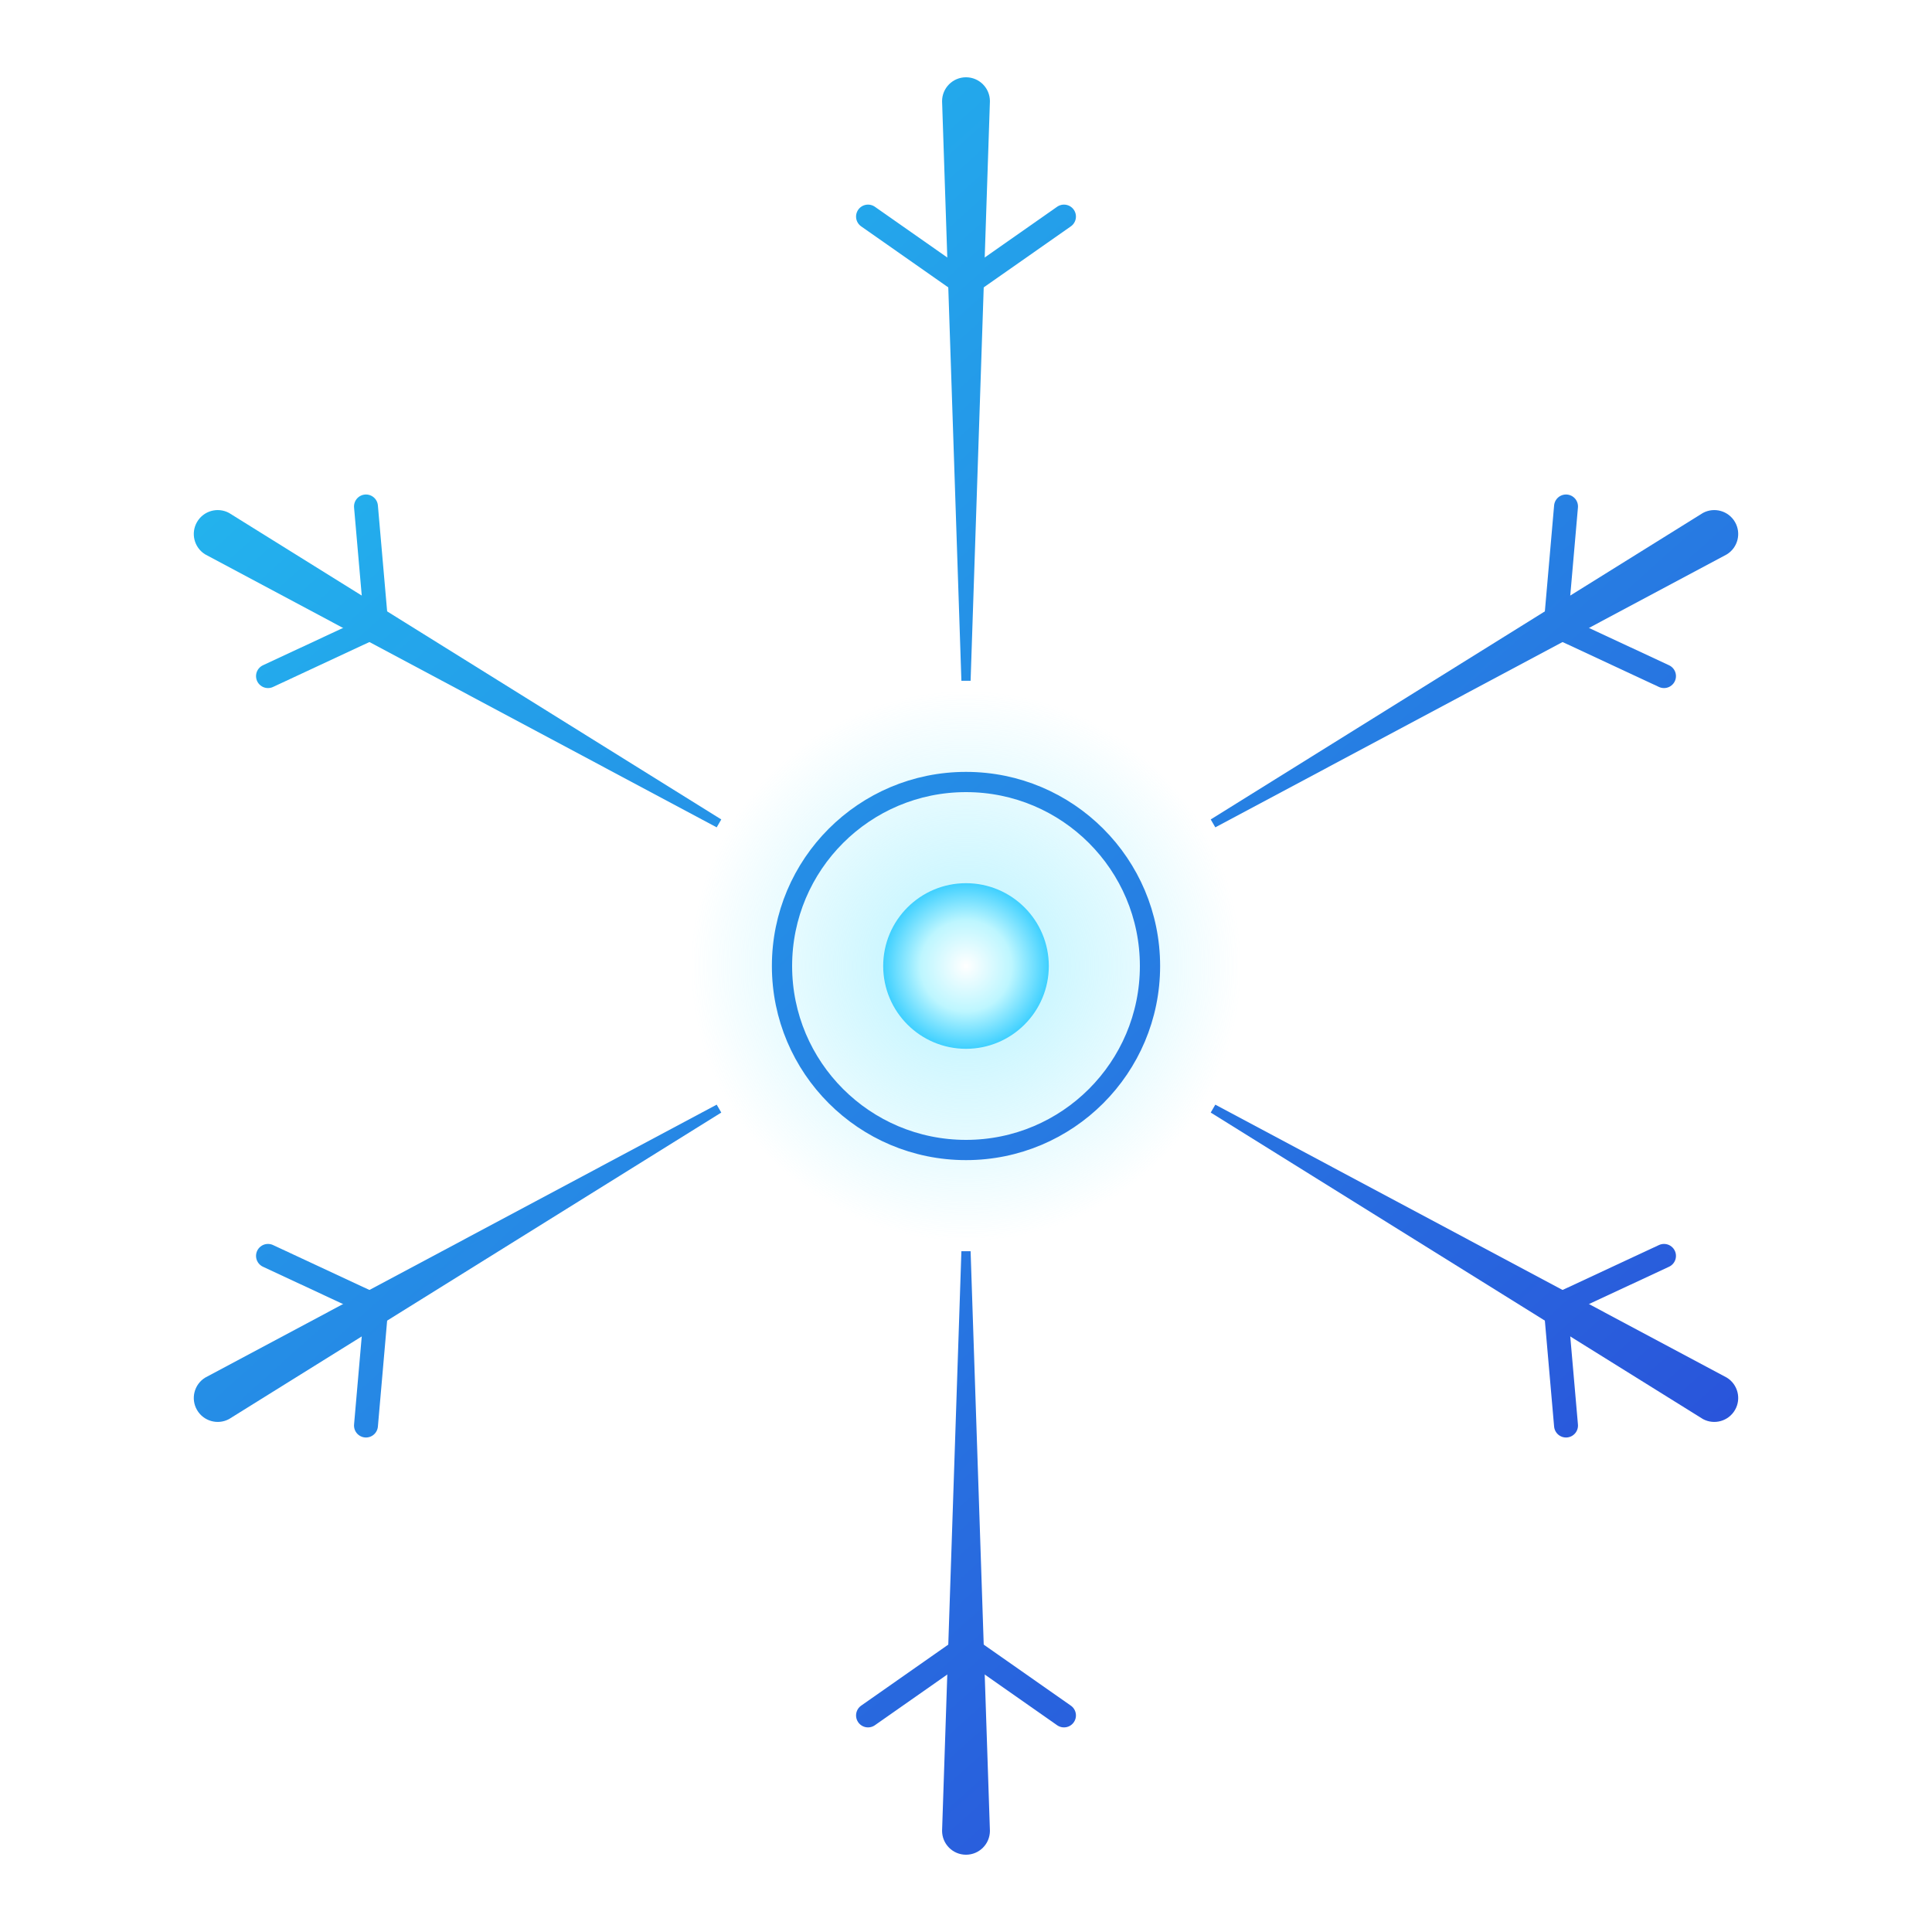
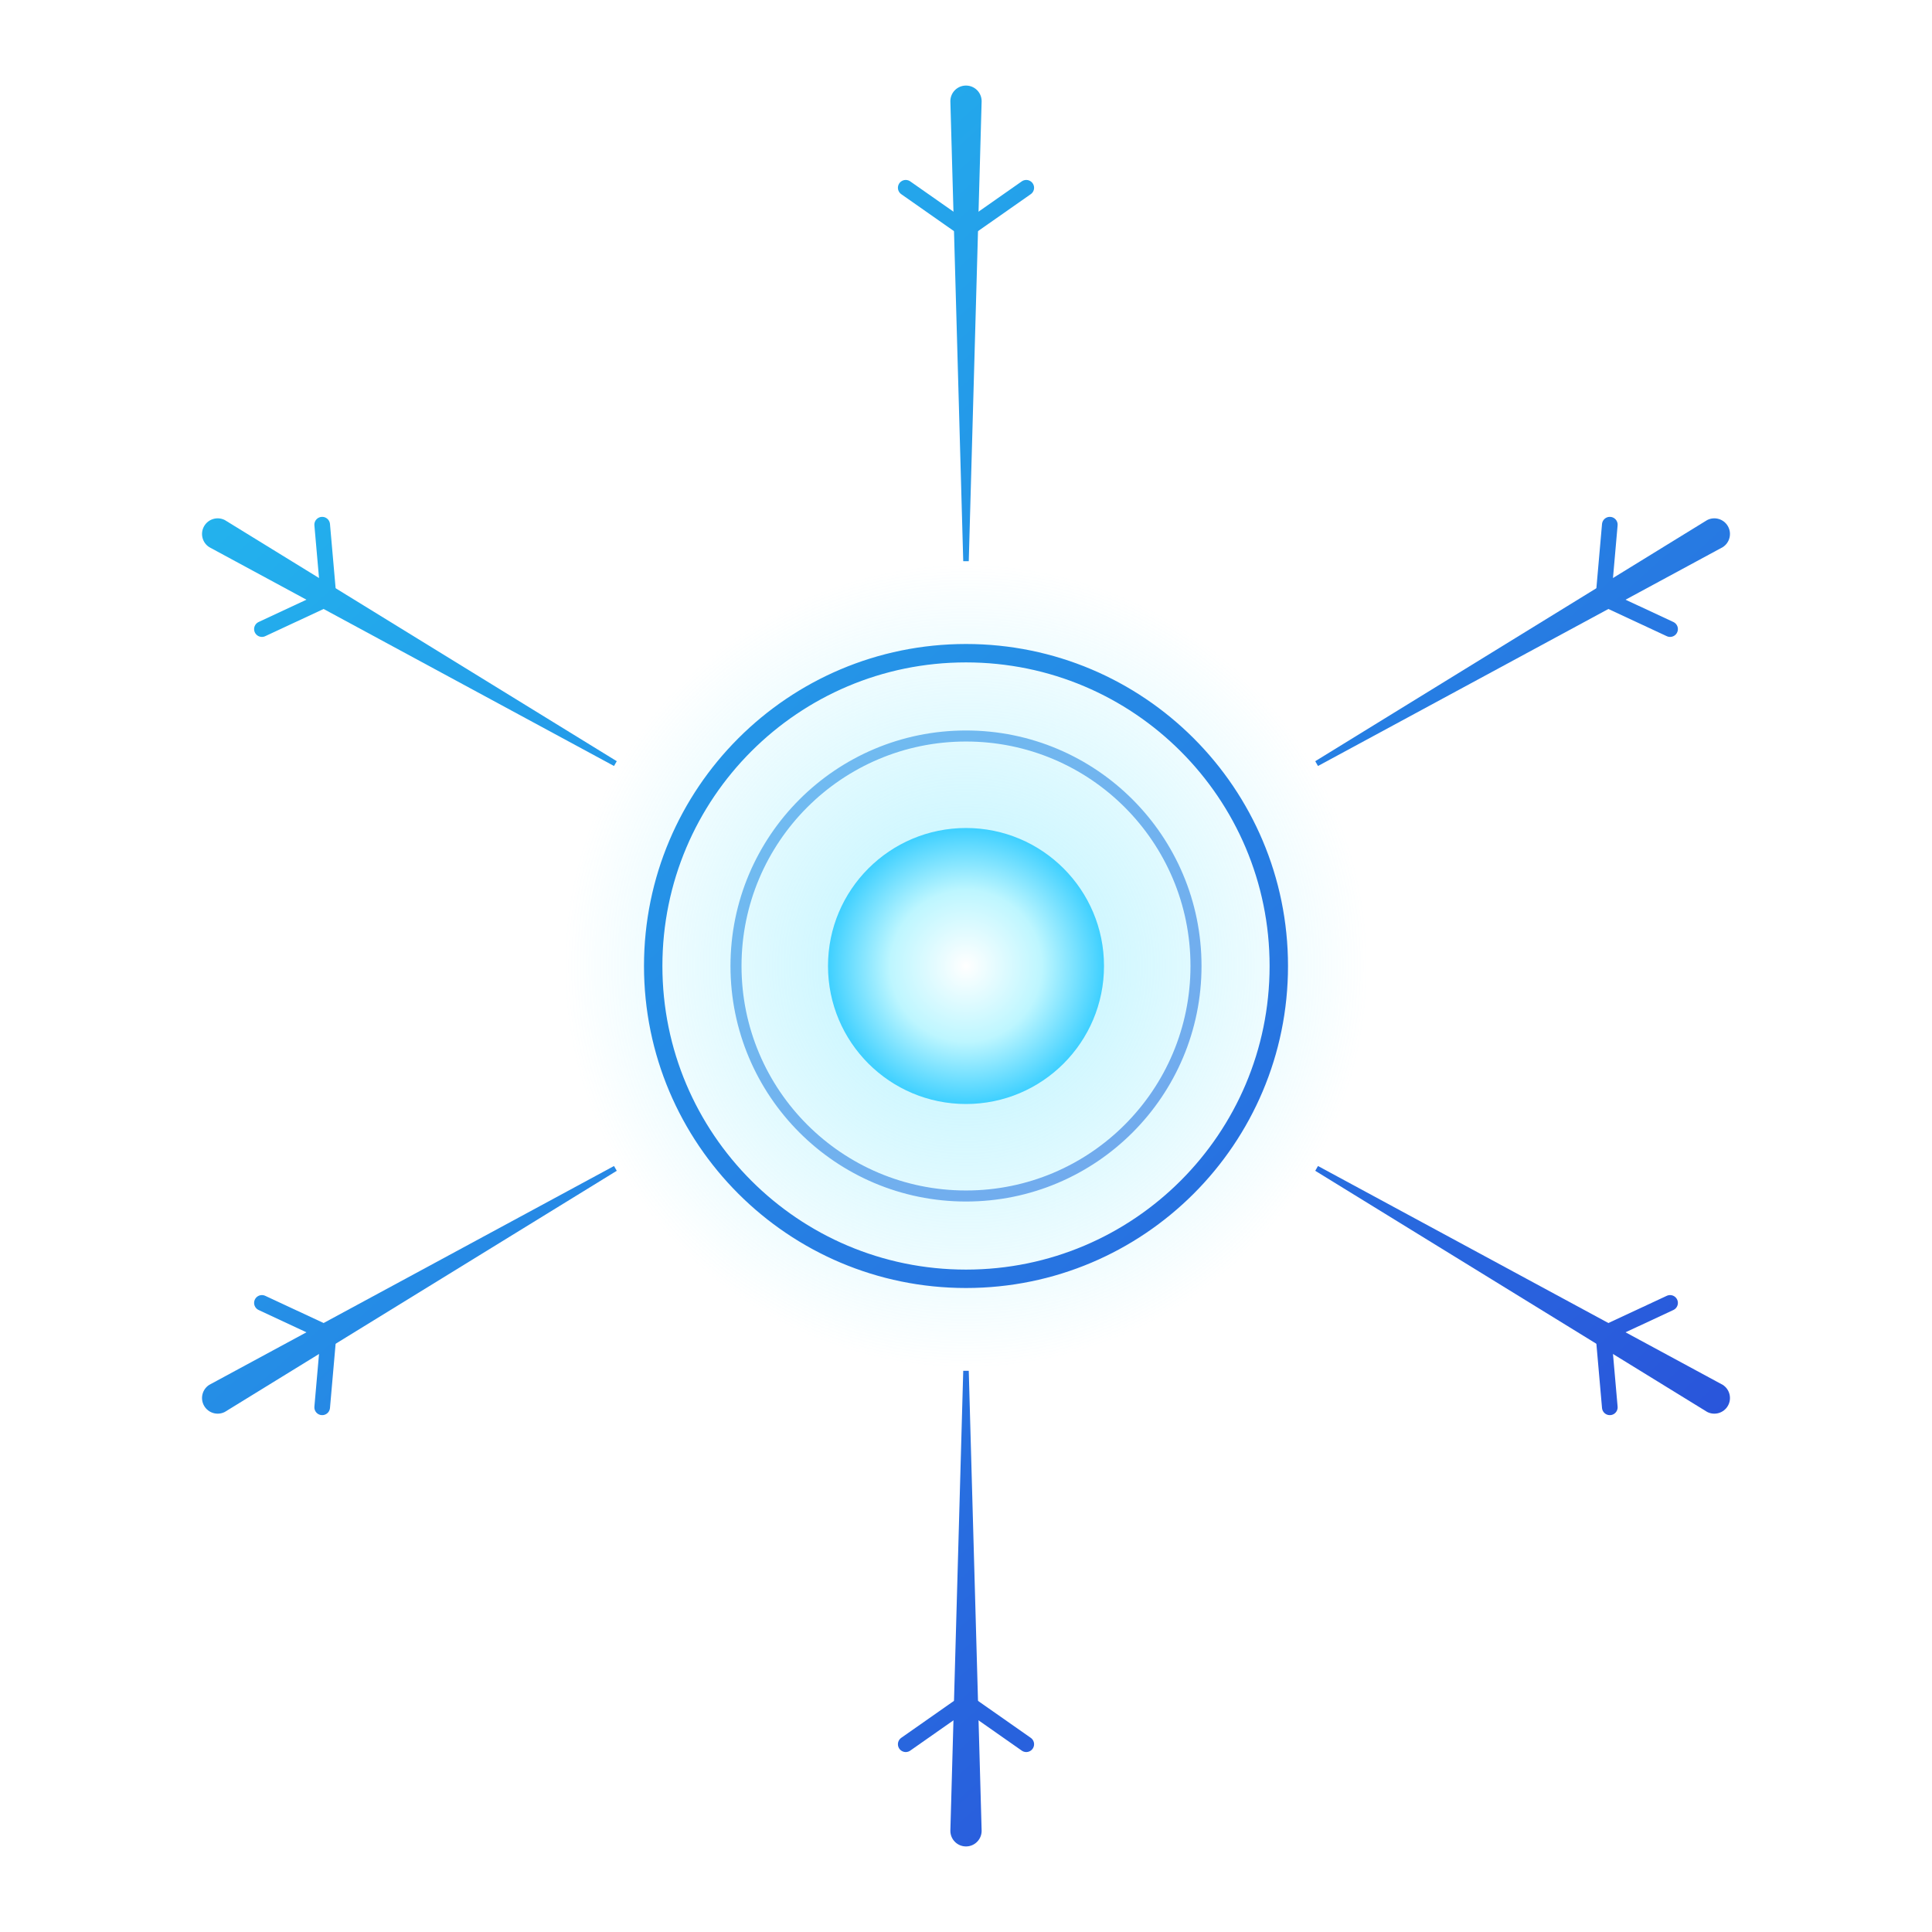
<svg xmlns="http://www.w3.org/2000/svg" viewBox="-105 -105 210 210" width="420" height="420">
  <defs>
    <linearGradient id="ice" gradientUnits="userSpaceOnUse" x1="-90" y1="-100" x2="90" y2="100">
      <stop offset="0" stop-color="#21C8F2" />
      <stop offset="1" stop-color="#2B3FD6" />
    </linearGradient>
    <linearGradient id="txt" x1="0" y1="0" x2="1" y2="0">
      <stop offset="0" stop-color="#21C8F2" />
      <stop offset="1" stop-color="#2B3FD6" />
    </linearGradient>
    <radialGradient id="core">
      <stop offset="0" stop-color="#FFFFFF" />
      <stop offset=".55" stop-color="#BDF6FF" />
      <stop offset="1" stop-color="#3FD0FF" />
    </radialGradient>
    <radialGradient id="glow">
      <stop offset="0" stop-color="#7FE9FF" stop-opacity=".55" />
      <stop offset="1" stop-color="#7FE9FF" stop-opacity="0" />
    </radialGradient>
  </defs>
-   <circle r="30" fill="url(#glow)" />
-   <path d="M-0.50 -31.00L-2.60 -94.00A2.6 2.6 0 0 1 2.60 -94.00L0.50 -31.00ZM26.60 -15.93L80.11 -49.25A2.6 2.6 0 0 1 82.71 -44.75L27.10 -15.07ZM27.10 15.07L82.71 44.75A2.6 2.6 0 0 1 80.11 49.25L26.60 15.93ZM0.50 31.00L2.60 94.00A2.6 2.6 0 0 1 -2.60 94.00L-0.50 31.00ZM-26.60 15.93L-80.11 49.25A2.6 2.6 0 0 1 -82.71 44.75L-27.10 15.07ZM-27.10 -15.07L-82.71 -44.75A2.6 2.6 0 0 1 -80.11 -49.25L-26.60 -15.93Z" fill="url(#ice)" />
-   <path d="M0.00 -74.00L-10.65 -81.46M0.00 -74.00L10.65 -81.46M64.09 -37.00L65.22 -49.95M64.09 -37.00L75.87 -31.51M64.09 37.00L75.87 31.51M64.09 37.00L65.22 49.95M0.00 74.00L10.65 81.46M0.00 74.00L-10.65 81.46M-64.09 37.00L-65.22 49.95M-64.09 37.00L-75.87 31.51M-64.09 -37.00L-75.87 -31.51M-64.09 -37.00L-65.22 -49.95" fill="none" stroke="url(#ice)" stroke-width="2.6" stroke-linecap="round" />
-   <circle r="20" fill="none" stroke="url(#ice)" stroke-width="2.2" />
-   <circle r="9" fill="url(#core)" />
+   <circle r="44" fill="url(#glow)" />
+   <path d="M-0.30 -44.00L-1.70 -94.00A1.7 1.7 0 0 1 1.70 -94.00L0.30 -44.00ZM37.96 -22.26L80.56 -48.47A1.7 1.7 0 0 1 82.26 -45.53L38.26 -21.74ZM38.26 21.74L82.26 45.53A1.7 1.7 0 0 1 80.56 48.47L37.96 22.26ZM0.30 44.00L1.70 94.00A1.7 1.7 0 0 1 -1.70 94.00L-0.30 44.00ZM-37.96 22.26L-80.56 48.47A1.7 1.7 0 0 1 -82.26 45.53L-38.26 21.74ZM-38.26 -21.74L-82.26 -45.53A1.7 1.7 0 0 1 -80.56 -48.47L-37.96 -22.26Z" fill="url(#ice)" />
+   <path d="M0.00 -80.00L-6.55 -84.59M0.00 -80.00L6.55 -84.59M69.28 -40.00L69.98 -47.97M69.28 -40.00L76.53 -36.62M69.28 40.00L76.53 36.62M69.28 40.00L69.98 47.97M0.00 80.00L6.55 84.59M0.00 80.00L-6.55 84.59M-69.28 40.00L-69.98 47.97M-69.28 40.00L-76.53 36.62M-69.28 -40.00L-76.53 -36.62M-69.28 -40.00L-69.98 -47.97" fill="none" stroke="url(#ice)" stroke-width="1.7" stroke-linecap="round" />
+   <circle r="34" fill="none" stroke="url(#ice)" stroke-width="2" />
+   <circle r="25" fill="none" stroke="url(#ice)" stroke-width="1.2" opacity=".6" />
+   <circle r="15" fill="url(#core)" />
</svg>
